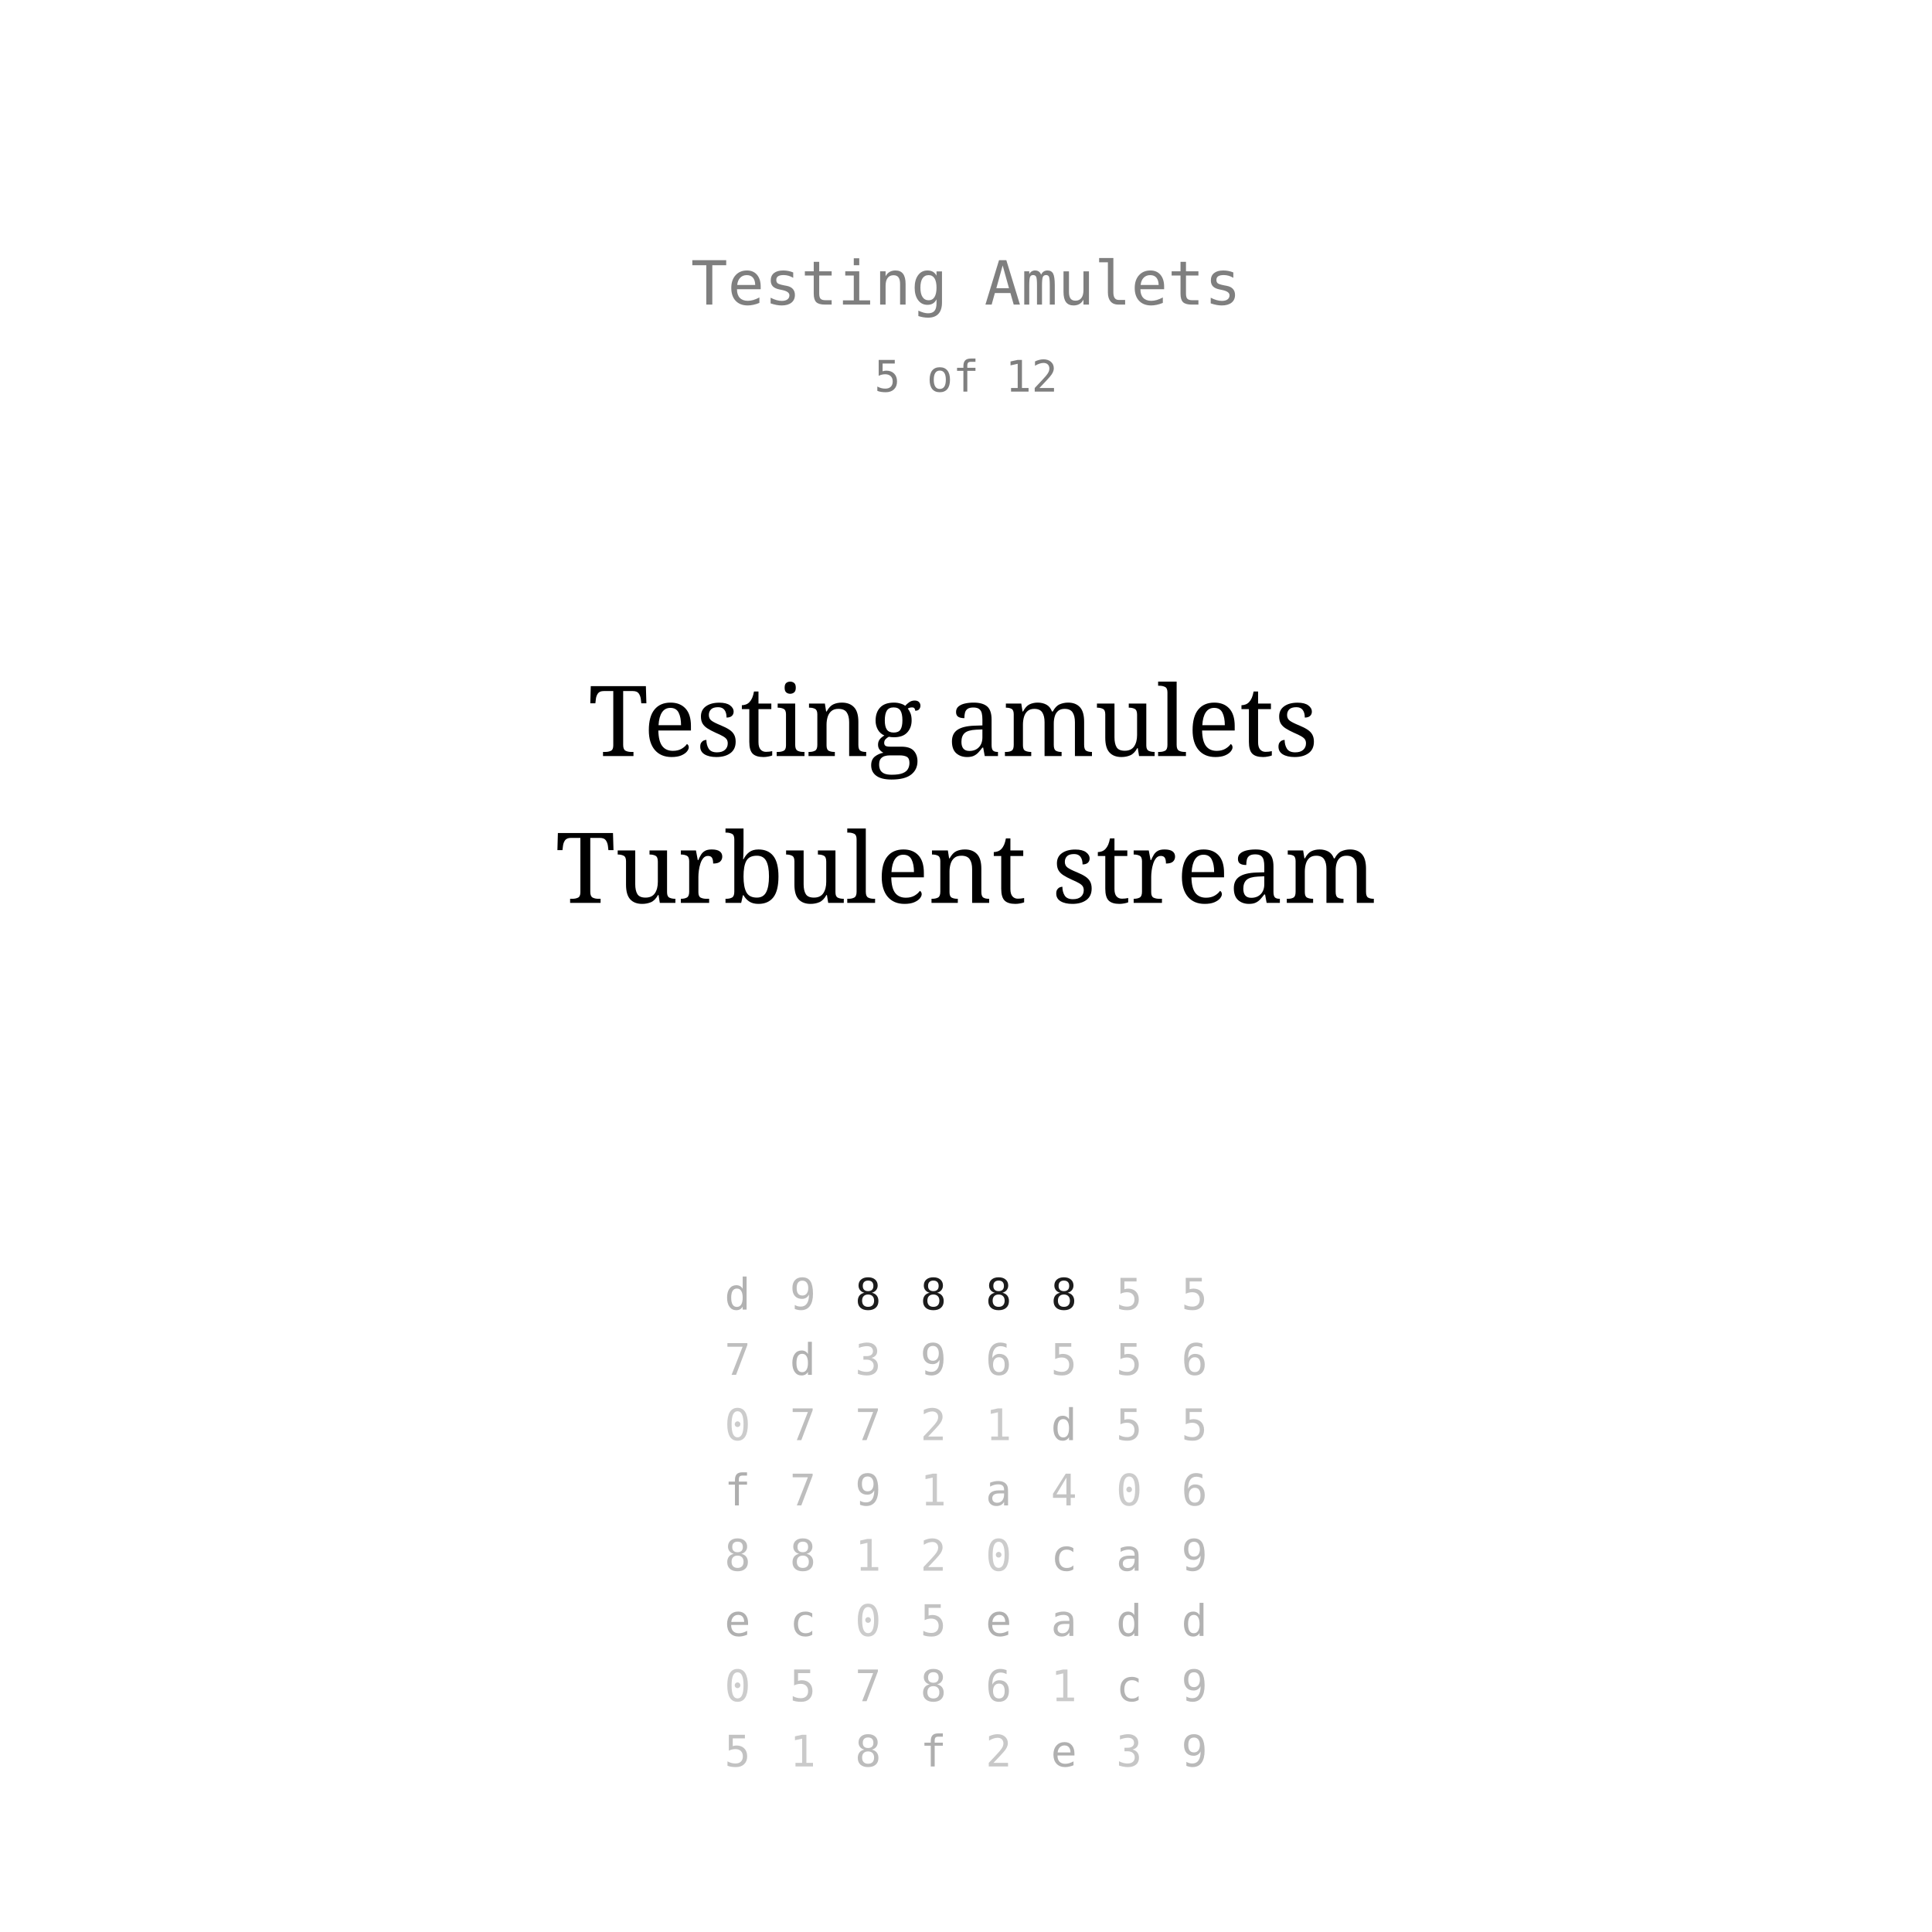
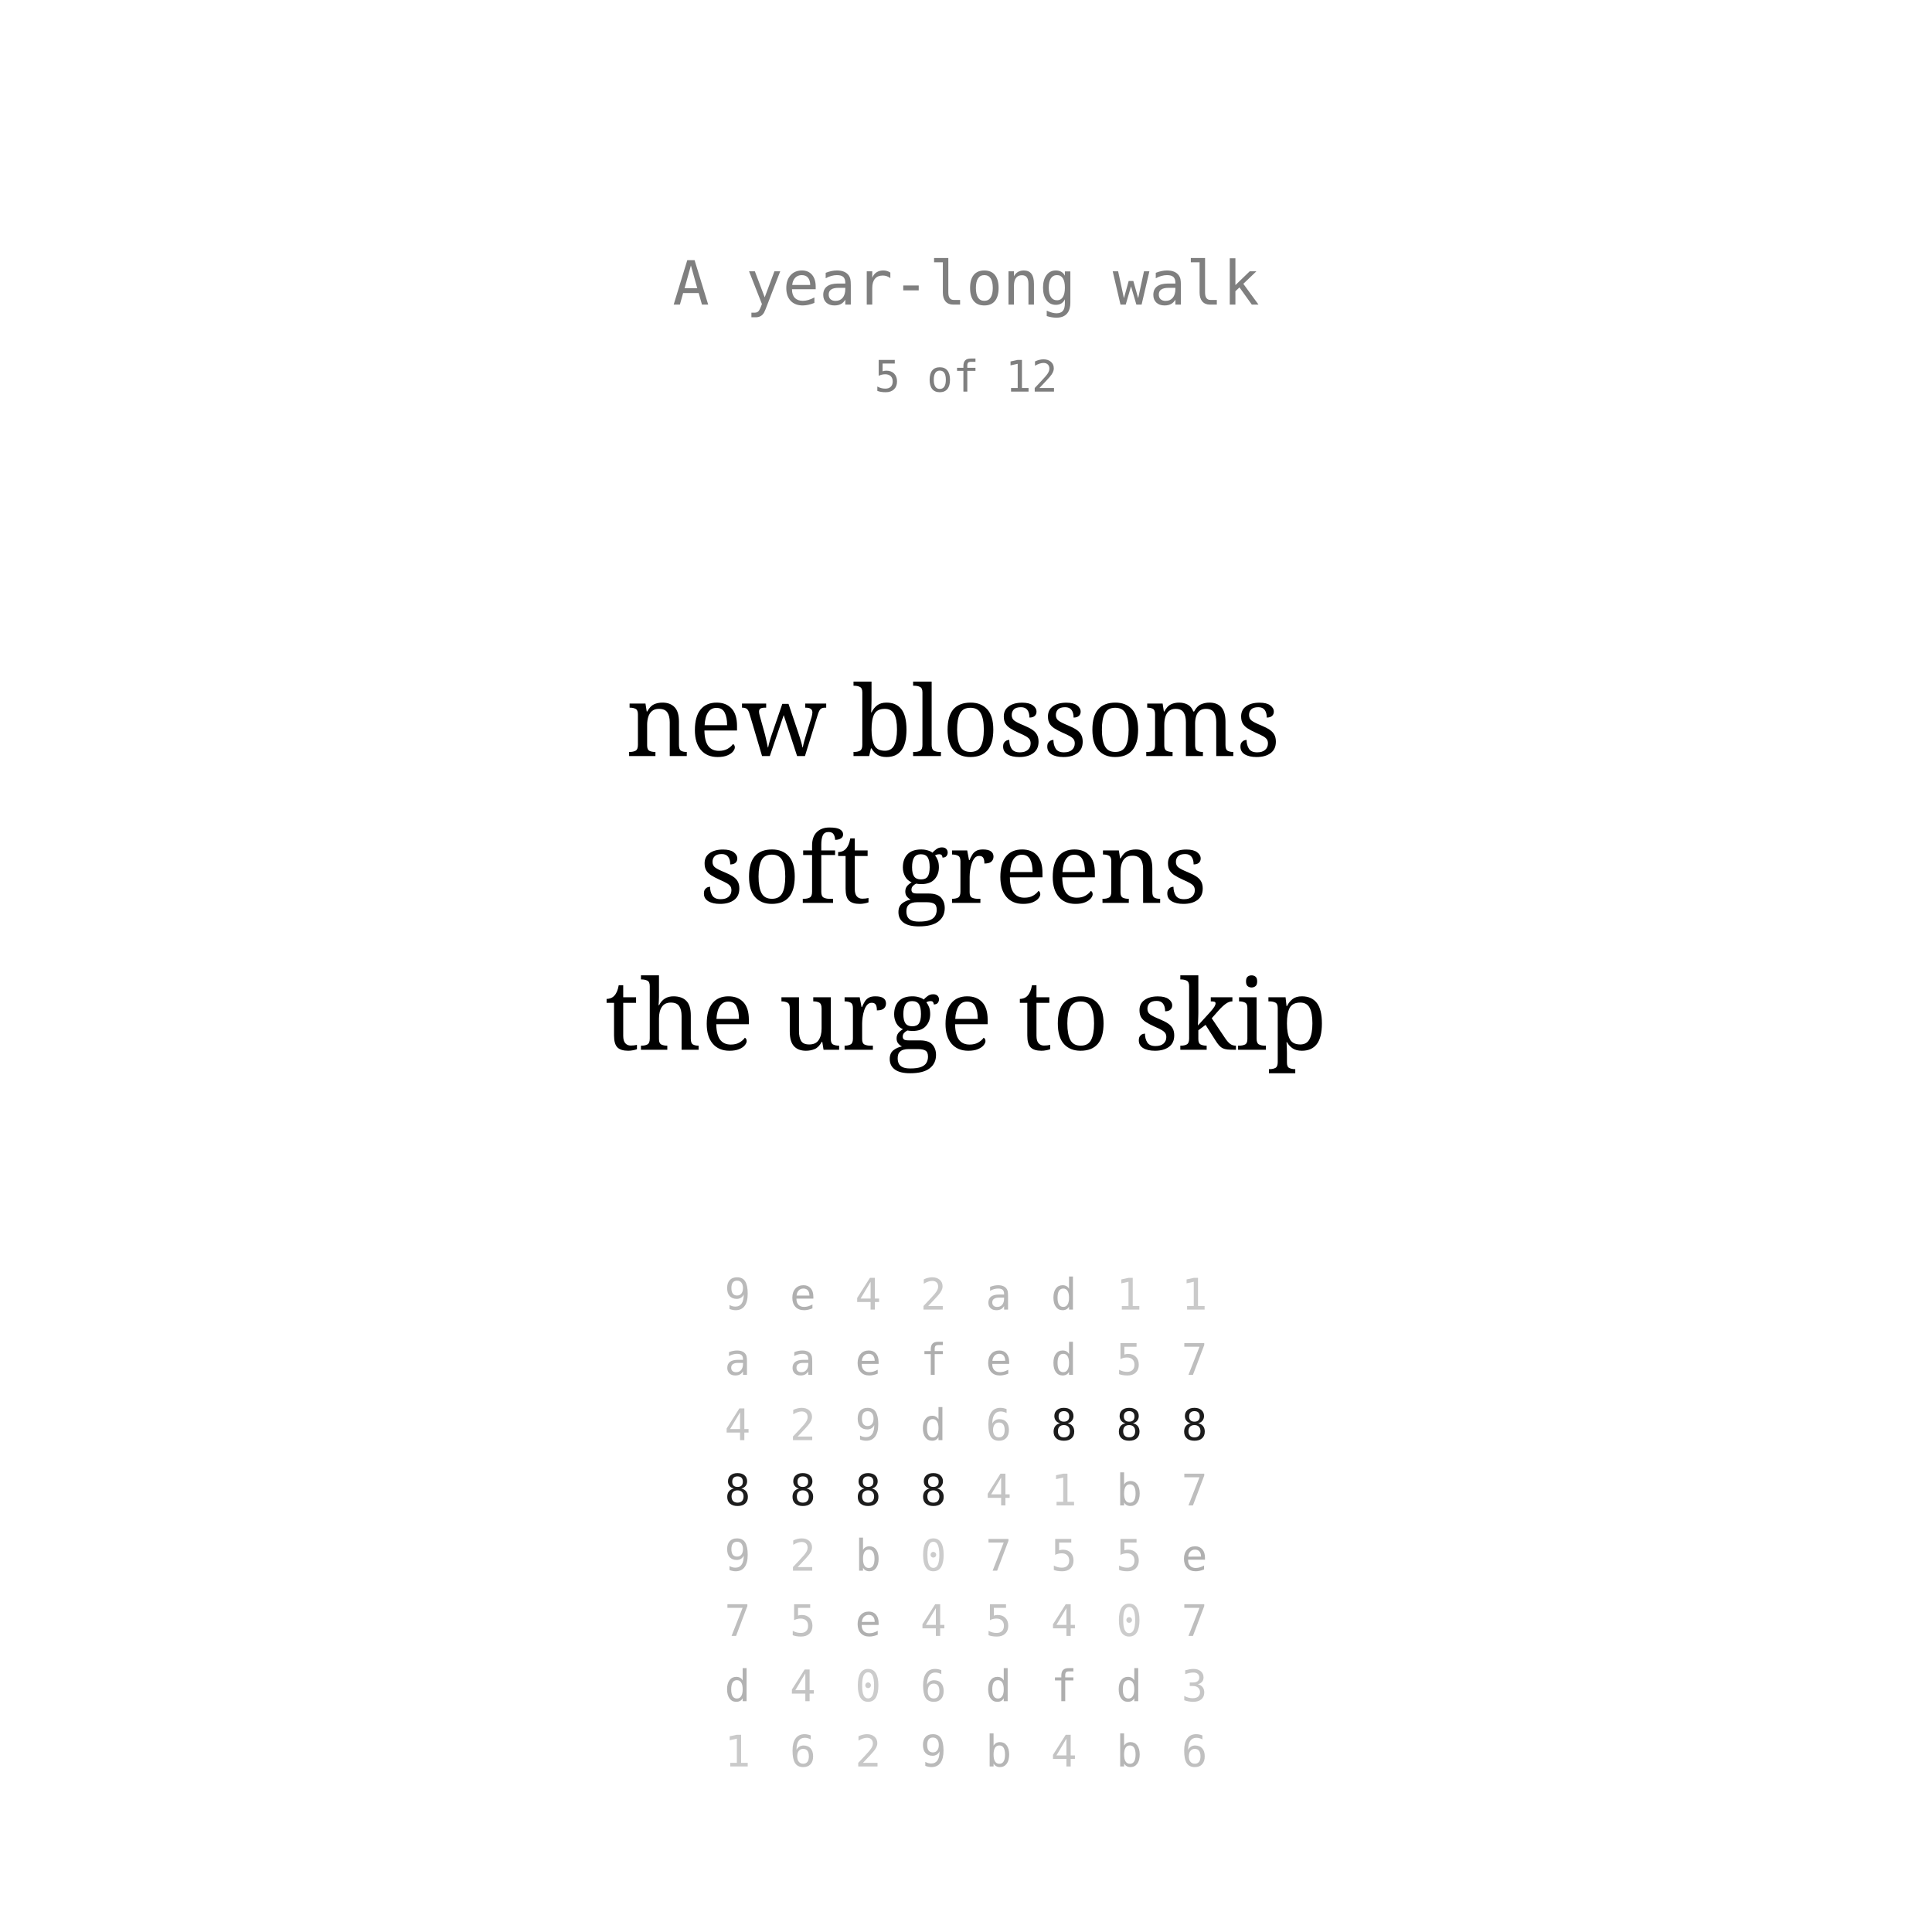
<svg xmlns="http://www.w3.org/2000/svg" viewBox="0 0 888 888" width="888" height="888" shape-rendering="crispEdges">
  <style>.h0{fill:#fff} .h1{fill:#000}</style>
  <rect class="h0" x="0" y="0" width="888" height="888" />
-   <text x="444" y="140" class="h1" font-family="monospace" font-size="28px" opacity=".5" text-anchor="middle">Testing Amulets</text>
+   <text x="444" y="140" class="h1" font-family="monospace" font-size="28px" opacity=".5" text-anchor="middle">A year-long walk</text>
  <text x="444" y="180" class="h1" font-family="monospace" font-size="20px" opacity=".5" text-anchor="middle">5 of 12</text>
  <text class="h1" x="444" y="280" font-family="serif" font-size="45px" text-anchor="middle">
-     <tspan x="444" dy="1.5em">Testing amulets
+     <tspan x="444" dy="1.5em">new blossoms
</tspan>
-     <tspan x="444" dy="1.5em">Turbulent stream</tspan>
+     <tspan x="444" dy="1.5em">soft greens
+ </tspan>
+     <tspan x="444" dy="1.5em">the urge to skip</tspan>
  </text>
-   <text opacity="0.302" class="h1" x="339" y="595" font-family="monospace" dominant-baseline="central" text-anchor="middle" font-size="20px">d</text>
-   <text opacity="0.27" class="h1" x="369" y="595" font-family="monospace" dominant-baseline="central" text-anchor="middle" font-size="20px">9</text>
-   <text opacity="0.888" class="h1" x="399" y="595" font-family="monospace" dominant-baseline="central" text-anchor="middle" font-size="20px">8</text>
-   <text opacity="0.888" class="h1" x="429" y="595" font-family="monospace" dominant-baseline="central" text-anchor="middle" font-size="20px">8</text>
-   <text opacity="0.888" class="h1" x="459" y="595" font-family="monospace" dominant-baseline="central" text-anchor="middle" font-size="20px">8</text>
-   <text opacity="0.888" class="h1" x="489" y="595" font-family="monospace" dominant-baseline="central" text-anchor="middle" font-size="20px">8</text>
-   <text opacity="0.239" class="h1" x="519" y="595" font-family="monospace" dominant-baseline="central" text-anchor="middle" font-size="20px">5</text>
-   <text opacity="0.239" class="h1" x="549" y="595" font-family="monospace" dominant-baseline="central" text-anchor="middle" font-size="20px">5</text>
-   <text opacity="0.255" class="h1" x="339" y="625" font-family="monospace" dominant-baseline="central" text-anchor="middle" font-size="20px">7</text>
-   <text opacity="0.302" class="h1" x="369" y="625" font-family="monospace" dominant-baseline="central" text-anchor="middle" font-size="20px">d</text>
-   <text opacity="0.223" class="h1" x="399" y="625" font-family="monospace" dominant-baseline="central" text-anchor="middle" font-size="20px">3</text>
-   <text opacity="0.27" class="h1" x="429" y="625" font-family="monospace" dominant-baseline="central" text-anchor="middle" font-size="20px">9</text>
-   <text opacity="0.247" class="h1" x="459" y="625" font-family="monospace" dominant-baseline="central" text-anchor="middle" font-size="20px">6</text>
-   <text opacity="0.239" class="h1" x="489" y="625" font-family="monospace" dominant-baseline="central" text-anchor="middle" font-size="20px">5</text>
+   <text opacity="0.27" class="h1" x="339" y="595" font-family="monospace" dominant-baseline="central" text-anchor="middle" font-size="20px">9</text>
+   <text opacity="0.309" class="h1" x="369" y="595" font-family="monospace" dominant-baseline="central" text-anchor="middle" font-size="20px">e</text>
+   <text opacity="0.231" class="h1" x="399" y="595" font-family="monospace" dominant-baseline="central" text-anchor="middle" font-size="20px">4</text>
+   <text opacity="0.216" class="h1" x="429" y="595" font-family="monospace" dominant-baseline="central" text-anchor="middle" font-size="20px">2</text>
+   <text opacity="0.278" class="h1" x="459" y="595" font-family="monospace" dominant-baseline="central" text-anchor="middle" font-size="20px">a</text>
+   <text opacity="0.302" class="h1" x="489" y="595" font-family="monospace" dominant-baseline="central" text-anchor="middle" font-size="20px">d</text>
+   <text opacity="0.208" class="h1" x="519" y="595" font-family="monospace" dominant-baseline="central" text-anchor="middle" font-size="20px">1</text>
+   <text opacity="0.208" class="h1" x="549" y="595" font-family="monospace" dominant-baseline="central" text-anchor="middle" font-size="20px">1</text>
+   <text opacity="0.278" class="h1" x="339" y="625" font-family="monospace" dominant-baseline="central" text-anchor="middle" font-size="20px">a</text>
+   <text opacity="0.278" class="h1" x="369" y="625" font-family="monospace" dominant-baseline="central" text-anchor="middle" font-size="20px">a</text>
+   <text opacity="0.309" class="h1" x="399" y="625" font-family="monospace" dominant-baseline="central" text-anchor="middle" font-size="20px">e</text>
+   <text opacity="0.317" class="h1" x="429" y="625" font-family="monospace" dominant-baseline="central" text-anchor="middle" font-size="20px">f</text>
+   <text opacity="0.309" class="h1" x="459" y="625" font-family="monospace" dominant-baseline="central" text-anchor="middle" font-size="20px">e</text>
+   <text opacity="0.302" class="h1" x="489" y="625" font-family="monospace" dominant-baseline="central" text-anchor="middle" font-size="20px">d</text>
  <text opacity="0.239" class="h1" x="519" y="625" font-family="monospace" dominant-baseline="central" text-anchor="middle" font-size="20px">5</text>
-   <text opacity="0.247" class="h1" x="549" y="625" font-family="monospace" dominant-baseline="central" text-anchor="middle" font-size="20px">6</text>
-   <text opacity="0.2" class="h1" x="339" y="655" font-family="monospace" dominant-baseline="central" text-anchor="middle" font-size="20px">0</text>
-   <text opacity="0.255" class="h1" x="369" y="655" font-family="monospace" dominant-baseline="central" text-anchor="middle" font-size="20px">7</text>
-   <text opacity="0.255" class="h1" x="399" y="655" font-family="monospace" dominant-baseline="central" text-anchor="middle" font-size="20px">7</text>
-   <text opacity="0.216" class="h1" x="429" y="655" font-family="monospace" dominant-baseline="central" text-anchor="middle" font-size="20px">2</text>
-   <text opacity="0.208" class="h1" x="459" y="655" font-family="monospace" dominant-baseline="central" text-anchor="middle" font-size="20px">1</text>
-   <text opacity="0.302" class="h1" x="489" y="655" font-family="monospace" dominant-baseline="central" text-anchor="middle" font-size="20px">d</text>
-   <text opacity="0.239" class="h1" x="519" y="655" font-family="monospace" dominant-baseline="central" text-anchor="middle" font-size="20px">5</text>
-   <text opacity="0.239" class="h1" x="549" y="655" font-family="monospace" dominant-baseline="central" text-anchor="middle" font-size="20px">5</text>
-   <text opacity="0.317" class="h1" x="339" y="685" font-family="monospace" dominant-baseline="central" text-anchor="middle" font-size="20px">f</text>
-   <text opacity="0.255" class="h1" x="369" y="685" font-family="monospace" dominant-baseline="central" text-anchor="middle" font-size="20px">7</text>
-   <text opacity="0.27" class="h1" x="399" y="685" font-family="monospace" dominant-baseline="central" text-anchor="middle" font-size="20px">9</text>
-   <text opacity="0.208" class="h1" x="429" y="685" font-family="monospace" dominant-baseline="central" text-anchor="middle" font-size="20px">1</text>
-   <text opacity="0.278" class="h1" x="459" y="685" font-family="monospace" dominant-baseline="central" text-anchor="middle" font-size="20px">a</text>
-   <text opacity="0.231" class="h1" x="489" y="685" font-family="monospace" dominant-baseline="central" text-anchor="middle" font-size="20px">4</text>
-   <text opacity="0.2" class="h1" x="519" y="685" font-family="monospace" dominant-baseline="central" text-anchor="middle" font-size="20px">0</text>
-   <text opacity="0.247" class="h1" x="549" y="685" font-family="monospace" dominant-baseline="central" text-anchor="middle" font-size="20px">6</text>
-   <text opacity="0.263" class="h1" x="339" y="715" font-family="monospace" dominant-baseline="central" text-anchor="middle" font-size="20px">8</text>
-   <text opacity="0.263" class="h1" x="369" y="715" font-family="monospace" dominant-baseline="central" text-anchor="middle" font-size="20px">8</text>
-   <text opacity="0.208" class="h1" x="399" y="715" font-family="monospace" dominant-baseline="central" text-anchor="middle" font-size="20px">1</text>
-   <text opacity="0.216" class="h1" x="429" y="715" font-family="monospace" dominant-baseline="central" text-anchor="middle" font-size="20px">2</text>
-   <text opacity="0.2" class="h1" x="459" y="715" font-family="monospace" dominant-baseline="central" text-anchor="middle" font-size="20px">0</text>
-   <text opacity="0.294" class="h1" x="489" y="715" font-family="monospace" dominant-baseline="central" text-anchor="middle" font-size="20px">c</text>
-   <text opacity="0.278" class="h1" x="519" y="715" font-family="monospace" dominant-baseline="central" text-anchor="middle" font-size="20px">a</text>
-   <text opacity="0.27" class="h1" x="549" y="715" font-family="monospace" dominant-baseline="central" text-anchor="middle" font-size="20px">9</text>
-   <text opacity="0.309" class="h1" x="339" y="745" font-family="monospace" dominant-baseline="central" text-anchor="middle" font-size="20px">e</text>
-   <text opacity="0.294" class="h1" x="369" y="745" font-family="monospace" dominant-baseline="central" text-anchor="middle" font-size="20px">c</text>
-   <text opacity="0.2" class="h1" x="399" y="745" font-family="monospace" dominant-baseline="central" text-anchor="middle" font-size="20px">0</text>
-   <text opacity="0.239" class="h1" x="429" y="745" font-family="monospace" dominant-baseline="central" text-anchor="middle" font-size="20px">5</text>
-   <text opacity="0.309" class="h1" x="459" y="745" font-family="monospace" dominant-baseline="central" text-anchor="middle" font-size="20px">e</text>
-   <text opacity="0.278" class="h1" x="489" y="745" font-family="monospace" dominant-baseline="central" text-anchor="middle" font-size="20px">a</text>
-   <text opacity="0.302" class="h1" x="519" y="745" font-family="monospace" dominant-baseline="central" text-anchor="middle" font-size="20px">d</text>
-   <text opacity="0.302" class="h1" x="549" y="745" font-family="monospace" dominant-baseline="central" text-anchor="middle" font-size="20px">d</text>
-   <text opacity="0.2" class="h1" x="339" y="775" font-family="monospace" dominant-baseline="central" text-anchor="middle" font-size="20px">0</text>
-   <text opacity="0.239" class="h1" x="369" y="775" font-family="monospace" dominant-baseline="central" text-anchor="middle" font-size="20px">5</text>
-   <text opacity="0.255" class="h1" x="399" y="775" font-family="monospace" dominant-baseline="central" text-anchor="middle" font-size="20px">7</text>
-   <text opacity="0.263" class="h1" x="429" y="775" font-family="monospace" dominant-baseline="central" text-anchor="middle" font-size="20px">8</text>
-   <text opacity="0.247" class="h1" x="459" y="775" font-family="monospace" dominant-baseline="central" text-anchor="middle" font-size="20px">6</text>
-   <text opacity="0.208" class="h1" x="489" y="775" font-family="monospace" dominant-baseline="central" text-anchor="middle" font-size="20px">1</text>
-   <text opacity="0.294" class="h1" x="519" y="775" font-family="monospace" dominant-baseline="central" text-anchor="middle" font-size="20px">c</text>
-   <text opacity="0.27" class="h1" x="549" y="775" font-family="monospace" dominant-baseline="central" text-anchor="middle" font-size="20px">9</text>
-   <text opacity="0.239" class="h1" x="339" y="805" font-family="monospace" dominant-baseline="central" text-anchor="middle" font-size="20px">5</text>
-   <text opacity="0.208" class="h1" x="369" y="805" font-family="monospace" dominant-baseline="central" text-anchor="middle" font-size="20px">1</text>
-   <text opacity="0.263" class="h1" x="399" y="805" font-family="monospace" dominant-baseline="central" text-anchor="middle" font-size="20px">8</text>
-   <text opacity="0.317" class="h1" x="429" y="805" font-family="monospace" dominant-baseline="central" text-anchor="middle" font-size="20px">f</text>
-   <text opacity="0.216" class="h1" x="459" y="805" font-family="monospace" dominant-baseline="central" text-anchor="middle" font-size="20px">2</text>
-   <text opacity="0.309" class="h1" x="489" y="805" font-family="monospace" dominant-baseline="central" text-anchor="middle" font-size="20px">e</text>
-   <text opacity="0.223" class="h1" x="519" y="805" font-family="monospace" dominant-baseline="central" text-anchor="middle" font-size="20px">3</text>
-   <text opacity="0.27" class="h1" x="549" y="805" font-family="monospace" dominant-baseline="central" text-anchor="middle" font-size="20px">9</text>
+   <text opacity="0.255" class="h1" x="549" y="625" font-family="monospace" dominant-baseline="central" text-anchor="middle" font-size="20px">7</text>
+   <text opacity="0.231" class="h1" x="339" y="655" font-family="monospace" dominant-baseline="central" text-anchor="middle" font-size="20px">4</text>
+   <text opacity="0.216" class="h1" x="369" y="655" font-family="monospace" dominant-baseline="central" text-anchor="middle" font-size="20px">2</text>
+   <text opacity="0.27" class="h1" x="399" y="655" font-family="monospace" dominant-baseline="central" text-anchor="middle" font-size="20px">9</text>
+   <text opacity="0.302" class="h1" x="429" y="655" font-family="monospace" dominant-baseline="central" text-anchor="middle" font-size="20px">d</text>
+   <text opacity="0.247" class="h1" x="459" y="655" font-family="monospace" dominant-baseline="central" text-anchor="middle" font-size="20px">6</text>
+   <text opacity="0.888" class="h1" x="489" y="655" font-family="monospace" dominant-baseline="central" text-anchor="middle" font-size="20px">8</text>
+   <text opacity="0.888" class="h1" x="519" y="655" font-family="monospace" dominant-baseline="central" text-anchor="middle" font-size="20px">8</text>
+   <text opacity="0.888" class="h1" x="549" y="655" font-family="monospace" dominant-baseline="central" text-anchor="middle" font-size="20px">8</text>
+   <text opacity="0.888" class="h1" x="339" y="685" font-family="monospace" dominant-baseline="central" text-anchor="middle" font-size="20px">8</text>
+   <text opacity="0.888" class="h1" x="369" y="685" font-family="monospace" dominant-baseline="central" text-anchor="middle" font-size="20px">8</text>
+   <text opacity="0.888" class="h1" x="399" y="685" font-family="monospace" dominant-baseline="central" text-anchor="middle" font-size="20px">8</text>
+   <text opacity="0.888" class="h1" x="429" y="685" font-family="monospace" dominant-baseline="central" text-anchor="middle" font-size="20px">8</text>
+   <text opacity="0.231" class="h1" x="459" y="685" font-family="monospace" dominant-baseline="central" text-anchor="middle" font-size="20px">4</text>
+   <text opacity="0.208" class="h1" x="489" y="685" font-family="monospace" dominant-baseline="central" text-anchor="middle" font-size="20px">1</text>
+   <text opacity="0.286" class="h1" x="519" y="685" font-family="monospace" dominant-baseline="central" text-anchor="middle" font-size="20px">b</text>
+   <text opacity="0.255" class="h1" x="549" y="685" font-family="monospace" dominant-baseline="central" text-anchor="middle" font-size="20px">7</text>
+   <text opacity="0.27" class="h1" x="339" y="715" font-family="monospace" dominant-baseline="central" text-anchor="middle" font-size="20px">9</text>
+   <text opacity="0.216" class="h1" x="369" y="715" font-family="monospace" dominant-baseline="central" text-anchor="middle" font-size="20px">2</text>
+   <text opacity="0.286" class="h1" x="399" y="715" font-family="monospace" dominant-baseline="central" text-anchor="middle" font-size="20px">b</text>
+   <text opacity="0.2" class="h1" x="429" y="715" font-family="monospace" dominant-baseline="central" text-anchor="middle" font-size="20px">0</text>
+   <text opacity="0.255" class="h1" x="459" y="715" font-family="monospace" dominant-baseline="central" text-anchor="middle" font-size="20px">7</text>
+   <text opacity="0.239" class="h1" x="489" y="715" font-family="monospace" dominant-baseline="central" text-anchor="middle" font-size="20px">5</text>
+   <text opacity="0.239" class="h1" x="519" y="715" font-family="monospace" dominant-baseline="central" text-anchor="middle" font-size="20px">5</text>
+   <text opacity="0.309" class="h1" x="549" y="715" font-family="monospace" dominant-baseline="central" text-anchor="middle" font-size="20px">e</text>
+   <text opacity="0.255" class="h1" x="339" y="745" font-family="monospace" dominant-baseline="central" text-anchor="middle" font-size="20px">7</text>
+   <text opacity="0.239" class="h1" x="369" y="745" font-family="monospace" dominant-baseline="central" text-anchor="middle" font-size="20px">5</text>
+   <text opacity="0.309" class="h1" x="399" y="745" font-family="monospace" dominant-baseline="central" text-anchor="middle" font-size="20px">e</text>
+   <text opacity="0.231" class="h1" x="429" y="745" font-family="monospace" dominant-baseline="central" text-anchor="middle" font-size="20px">4</text>
+   <text opacity="0.239" class="h1" x="459" y="745" font-family="monospace" dominant-baseline="central" text-anchor="middle" font-size="20px">5</text>
+   <text opacity="0.231" class="h1" x="489" y="745" font-family="monospace" dominant-baseline="central" text-anchor="middle" font-size="20px">4</text>
+   <text opacity="0.2" class="h1" x="519" y="745" font-family="monospace" dominant-baseline="central" text-anchor="middle" font-size="20px">0</text>
+   <text opacity="0.255" class="h1" x="549" y="745" font-family="monospace" dominant-baseline="central" text-anchor="middle" font-size="20px">7</text>
+   <text opacity="0.302" class="h1" x="339" y="775" font-family="monospace" dominant-baseline="central" text-anchor="middle" font-size="20px">d</text>
+   <text opacity="0.231" class="h1" x="369" y="775" font-family="monospace" dominant-baseline="central" text-anchor="middle" font-size="20px">4</text>
+   <text opacity="0.2" class="h1" x="399" y="775" font-family="monospace" dominant-baseline="central" text-anchor="middle" font-size="20px">0</text>
+   <text opacity="0.247" class="h1" x="429" y="775" font-family="monospace" dominant-baseline="central" text-anchor="middle" font-size="20px">6</text>
+   <text opacity="0.302" class="h1" x="459" y="775" font-family="monospace" dominant-baseline="central" text-anchor="middle" font-size="20px">d</text>
+   <text opacity="0.317" class="h1" x="489" y="775" font-family="monospace" dominant-baseline="central" text-anchor="middle" font-size="20px">f</text>
+   <text opacity="0.302" class="h1" x="519" y="775" font-family="monospace" dominant-baseline="central" text-anchor="middle" font-size="20px">d</text>
+   <text opacity="0.223" class="h1" x="549" y="775" font-family="monospace" dominant-baseline="central" text-anchor="middle" font-size="20px">3</text>
+   <text opacity="0.208" class="h1" x="339" y="805" font-family="monospace" dominant-baseline="central" text-anchor="middle" font-size="20px">1</text>
+   <text opacity="0.247" class="h1" x="369" y="805" font-family="monospace" dominant-baseline="central" text-anchor="middle" font-size="20px">6</text>
+   <text opacity="0.216" class="h1" x="399" y="805" font-family="monospace" dominant-baseline="central" text-anchor="middle" font-size="20px">2</text>
+   <text opacity="0.27" class="h1" x="429" y="805" font-family="monospace" dominant-baseline="central" text-anchor="middle" font-size="20px">9</text>
+   <text opacity="0.286" class="h1" x="459" y="805" font-family="monospace" dominant-baseline="central" text-anchor="middle" font-size="20px">b</text>
+   <text opacity="0.231" class="h1" x="489" y="805" font-family="monospace" dominant-baseline="central" text-anchor="middle" font-size="20px">4</text>
+   <text opacity="0.286" class="h1" x="519" y="805" font-family="monospace" dominant-baseline="central" text-anchor="middle" font-size="20px">b</text>
+   <text opacity="0.247" class="h1" x="549" y="805" font-family="monospace" dominant-baseline="central" text-anchor="middle" font-size="20px">6</text>
</svg>
